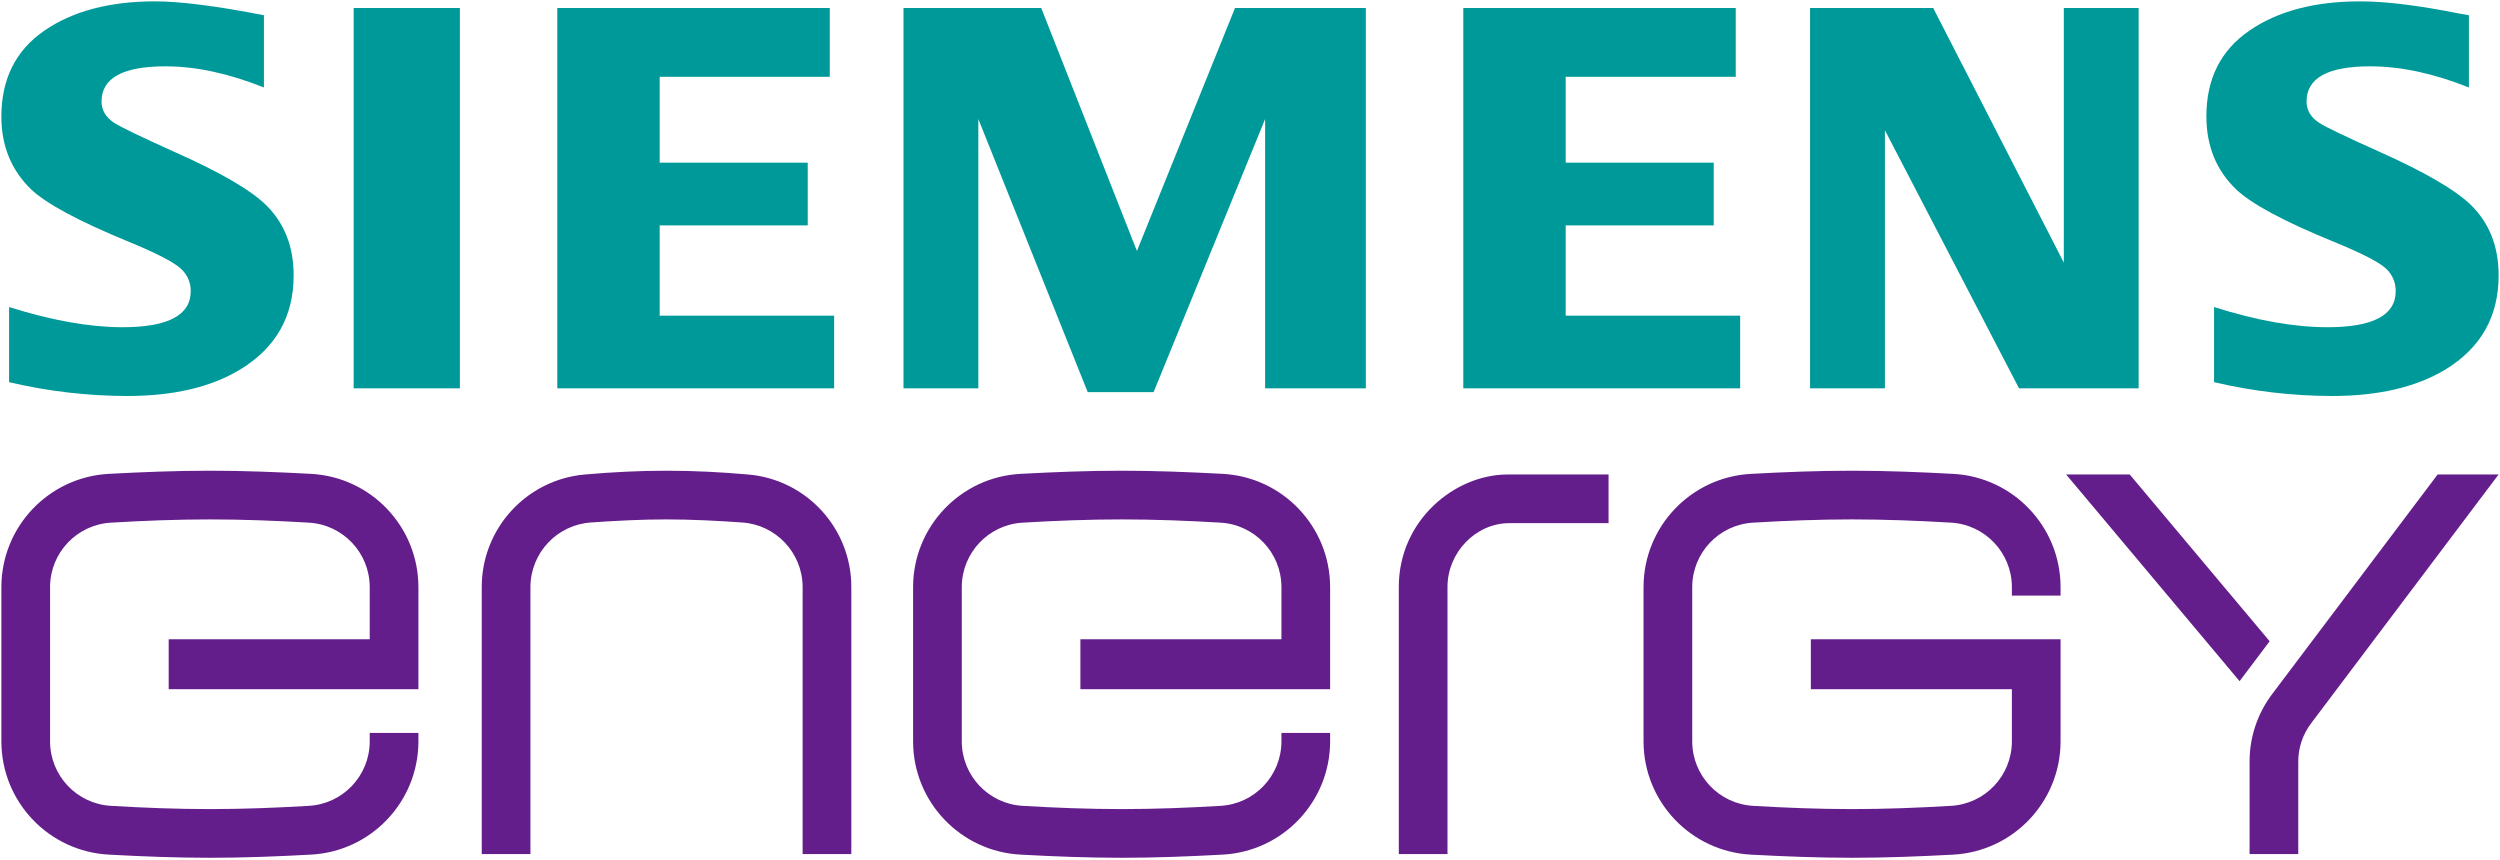
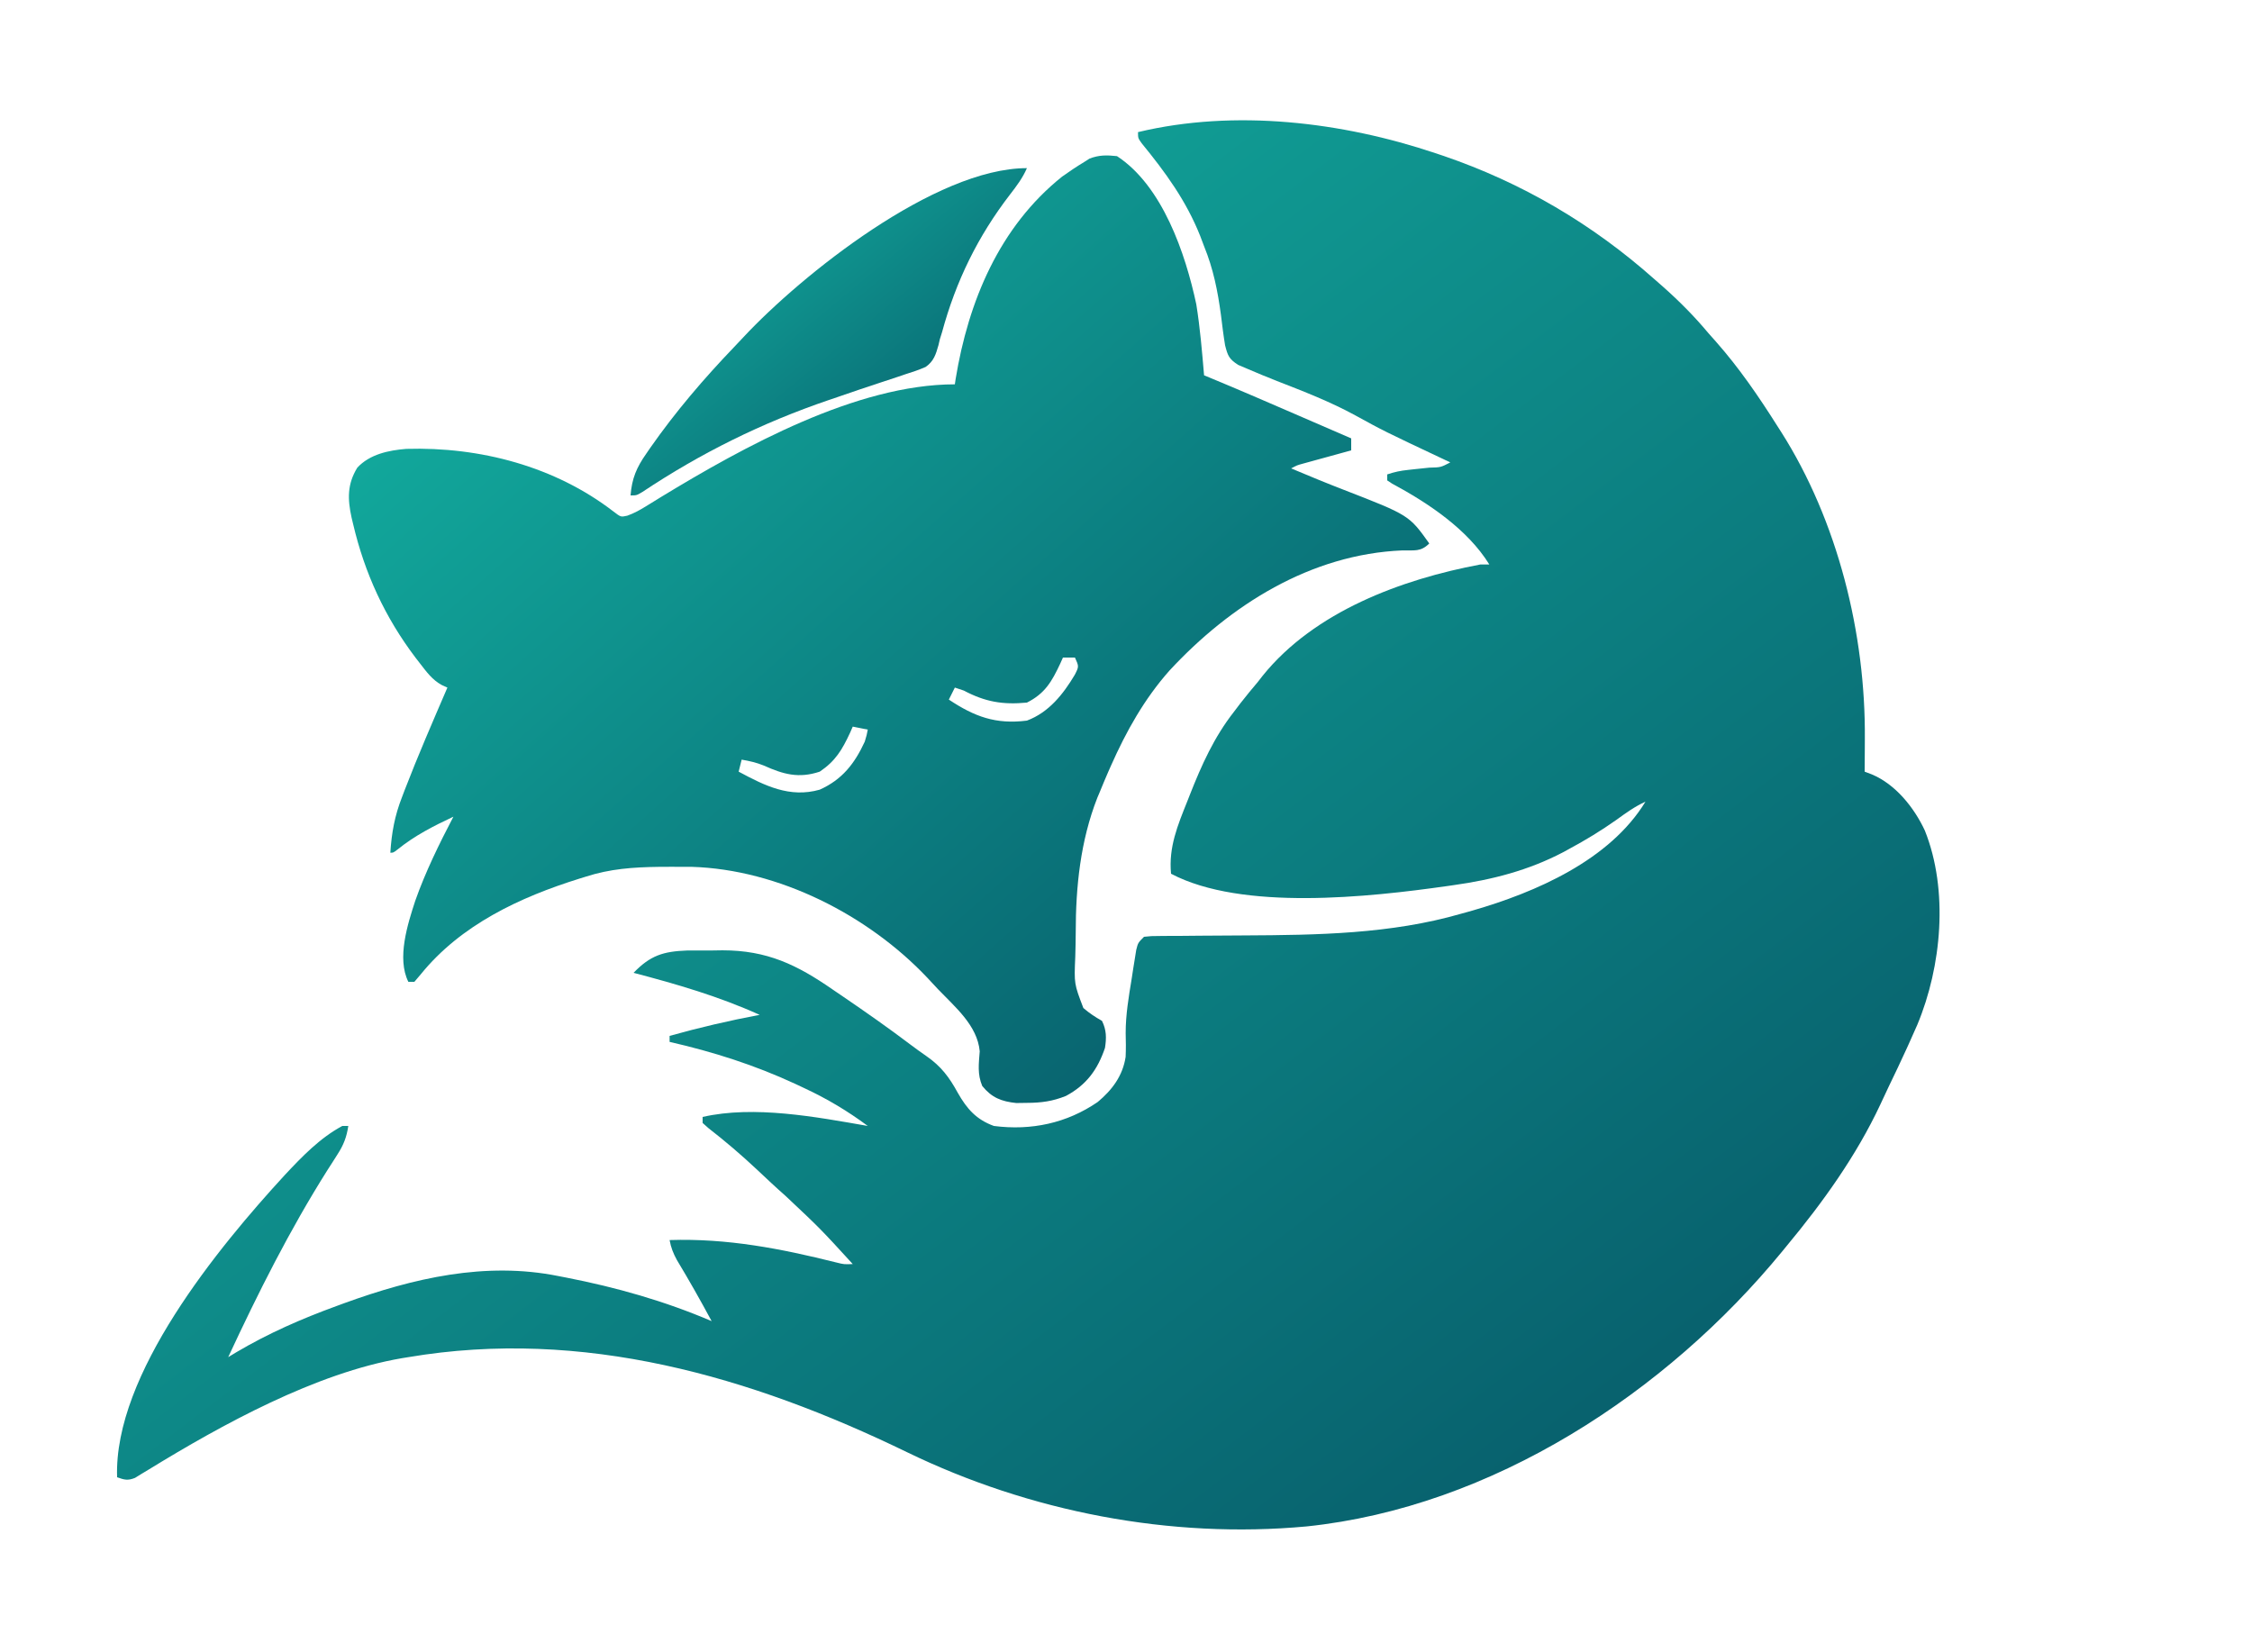
- <svg xmlns="http://www.w3.org/2000/svg" viewBox="0 0 1001.1 344.04">
+ <svg xmlns="http://www.w3.org/2000/svg" version="1.1" width="750" height="550">
  <defs>
-     <style>.cls-1{fill:#641e8c;}.cls-2{fill:#099;}</style>
+     <linearGradient id="foxGradient" x1="0%" y1="0%" x2="100%" y2="100%">
+       <stop offset="0%" style="stop-color:#14b8a6;stop-opacity:1" />
+       <stop offset="100%" style="stop-color:#065465;stop-opacity:1" />
+     </linearGradient>
  </defs>
-   <g id="Energy">
-     <path class="cls-1" d="M299.604,190.006c-10.753-.945-21.744-1.514-32.699-1.514-11.041,0-21.946.569-32.699,1.512a45.25,45.25,0,0,0-41.301,44.988v107h19.5v-107a25.984,25.984,0,0,1,24.275-25.771c9.942-.692,20.02-1.229,30.225-1.229s20.282.538,30.224,1.229a25.984,25.984,0,0,1,24.276,25.771v107h19.5v-107A45.182,45.182,0,0,0,299.604,190.006Zm-175.158-.264c-13.335-.708-26.802-1.25-40.396-1.25s-27.061.541-40.396,1.252A45.465,45.465,0,0,0,.55,234.992v62A45.449,45.449,0,0,0,43.653,342.231c13.336.723,26.803,1.261,40.397,1.261s27.059-.542,40.397-1.261A45.451,45.451,0,0,0,167.55,296.992v-3.5h-19.5v3.5a25.865,25.865,0,0,1-24.403,25.703c-13.064.776-26.271,1.297-39.597,1.297s-26.53-.522-39.597-1.299A25.86,25.86,0,0,1,20.05,296.992v-62a25.863,25.863,0,0,1,24.403-25.701c13.067-.776,26.271-1.299,39.597-1.299s26.529.522,39.597,1.299A25.864,25.864,0,0,1,148.05,234.992v21H67.55v20h100v-41A45.468,45.468,0,0,0,124.446,189.742ZM560.135,234.992v107h19.5v-107c0-13.673,11.226-25.5,24.772-25.5H644.135V189.984s-29.683.02-40.402.02C582.488,190.004,560.135,208.423,560.135,234.992Zm-70.604-45.25c-13.335-.708-26.802-1.25-40.396-1.25s-27.061.541-40.396,1.252A45.465,45.465,0,0,0,365.635,234.992v62a45.449,45.449,0,0,0,43.103,45.239c13.336.723,26.803,1.261,40.397,1.261s27.059-.542,40.397-1.261A45.451,45.451,0,0,0,532.635,296.992v-3.5h-19.5v3.5a25.865,25.865,0,0,1-24.403,25.703c-13.064.776-26.271,1.297-39.597,1.297s-26.53-.522-39.597-1.299A25.86,25.86,0,0,1,385.135,296.992v-62a25.863,25.863,0,0,1,24.403-25.701c13.067-.776,26.271-1.299,39.597-1.299s26.529.522,39.597,1.299A25.864,25.864,0,0,1,513.135,234.992v21h-80.5v20h100v-41A45.468,45.468,0,0,0,489.531,189.742Zm292.502.01c-13.338-.719-26.804-1.261-40.397-1.261s-27.061.537-40.397,1.261a45.449,45.449,0,0,0-43.103,45.239v62a45.465,45.465,0,0,0,43.104,45.248c13.334.711,26.802,1.252,40.396,1.252s27.06-.542,40.396-1.25A45.468,45.468,0,0,0,825.135,296.992v-41h-100v20h80.5v21a25.864,25.864,0,0,1-24.403,25.701c-13.067.776-26.271,1.299-39.597,1.299s-26.529-.523-39.597-1.299A25.863,25.863,0,0,1,677.635,296.992v-62a25.86,25.86,0,0,1,24.403-25.701c13.067-.778,26.271-1.299,39.597-1.299s26.532.521,39.597,1.297A25.865,25.865,0,0,1,805.635,234.992v3.5h19.5v-3.5A45.451,45.451,0,0,0,782.032,189.753Zm218.518.239H976.134L909.886,277.906a44.8,44.8,0,0,0-9.067,27.086v37h19.5v-37a25.384,25.384,0,0,1,5.146-15.358Zm-147.734,0H827.361l69.456,82.774,12.044-15.983Z" />
-   </g>
-   <g id="SIEMENS">
-     <path class="cls-2" d="M264.166,90.256h59.282V65.13H264.166V30.741H332.271V3.195H223.166v152.297H334.026V126.397H264.166Zm191.105,10.25-38.319-97.311h-55.156v152.297h29.972V47.662l43.804,109.376h26.369l44.664-109.376V155.492h40.334V3.195H494.551ZM141.613,155.492h42.539V3.195H141.613ZM69.493,60.66Q50.135,51.945,45.829,49.254q-5.167-3.333-5.165-8.602,0-14.101,25.621-14.091,18.195,0,39.403,8.469V6.097Q77.173.545,62.104.548q-27.336,0-44.342,11.723Q.554,24.101.55,46.693q0,17.539,11.818,29.043,9.119,8.719,39.19,21.081,16.756,6.889,20.836,10.764a11.778,11.778,0,0,1,3.977,9.032q0,14.417-27.291,14.42-19.766,0-45.444-8.082v30.077a207.294,207.294,0,0,0,47.234,5.541q27.762,0,45.198-10.535,21.516-13.009,21.521-37.761,0-17.221-10.978-28.084Q97.366,73.036,69.493,60.66ZM989.569,82.189q-9.327-9.153-37.005-21.529-19.683-8.816-23.778-11.406-5.155-3.333-5.147-8.602,0-14.101,25.503-14.091,18.291,0,39.508,8.469V6.097l-3.761-.653Q960.463.541,945.079.548q-27.338,0-44.344,11.723Q883.509,24.101,883.526,46.59q0,17.742,11.807,29.146,9.202,8.825,39.199,21.081,16.856,6.889,20.945,10.764a11.971,11.971,0,0,1,3.854,9.032q0,14.417-27.282,14.42-19.998,0-45.452-8.082v30.077a207.197,207.197,0,0,0,47.246,5.541q27.757,0,45.301-10.535,21.407-13.009,21.406-37.761Q1000.55,93.052,989.569,82.189ZM626.965,90.256h59.28V65.13H626.965V30.741h68.099V3.195H585.961v152.297h110.869V126.397H626.965Zm199.468,14.891L774.125,3.195H724.821v152.297h29.976V52.169l53.696,103.323h47.903V3.195H826.433Z" />
-   </g>
+   <path d="M0 0 C0.848 0.283 1.697 0.567 2.571 0.858 C28.887 9.84 52.269 23.571 73 42 C73.991 42.869 74.983 43.738 76.004 44.633 C81.434 49.464 86.348 54.427 91 60 C92.212 61.363 92.212 61.363 93.449 62.754 C101.235 71.567 107.727 81.067 114 91 C114.566 91.882 114.566 91.882 115.144 92.783 C134.048 122.519 143.352 160.089 143.062 195.125 C143.058 196.177 143.053 197.229 143.049 198.312 C143.037 200.875 143.021 203.437 143 206 C143.782 206.298 144.563 206.596 145.369 206.903 C153.289 210.205 159.502 217.995 163.051 225.625 C170.992 245.494 168.644 270.86 160.54 290.29 C159.711 292.201 158.861 294.102 158 296 C157.694 296.677 157.388 297.354 157.073 298.051 C155.107 302.364 153.075 306.643 151.006 310.908 C150.051 312.894 149.124 314.892 148.203 316.895 C140.189 333.991 129.032 349.509 117 364 C116.545 364.557 116.09 365.113 115.621 365.687 C76.902 412.932 18.903 450.951 -42.868 457.378 C-88.233 461.577 -135.035 452.505 -175.976 432.63 C-228.01 407.382 -283.913 391.182 -342 401 C-342.7 401.113 -343.4 401.225 -344.121 401.341 C-372.859 406.256 -404.114 423.482 -428.557 438.482 C-429.351 438.96 -430.146 439.438 -430.965 439.93 C-431.995 440.568 -431.995 440.568 -433.047 441.218 C-435.441 442.176 -436.614 441.859 -439 441 C-440.164 406.718 -405.298 364.442 -383.17 340.359 C-377.431 334.226 -371.459 328.004 -364 324 C-363.34 324 -362.68 324 -362 324 C-362.567 327.724 -363.556 330.289 -365.59 333.449 C-366.388 334.708 -366.388 334.708 -367.202 335.991 C-368.061 337.326 -368.061 337.326 -368.938 338.688 C-381.56 358.695 -392.03 379.576 -402 401 C-401.077 400.443 -400.154 399.886 -399.203 399.312 C-388.542 393.02 -377.617 388.244 -366 384 C-364.705 383.524 -364.705 383.524 -363.384 383.038 C-340.415 374.699 -316.362 369.079 -292 374 C-291.16 374.163 -290.319 374.325 -289.453 374.493 C-272.716 377.76 -256.698 382.295 -241 389 C-244.703 382.109 -248.541 375.328 -252.582 368.629 C-253.811 366.35 -254.54 364.527 -255 362 C-235.819 361.38 -217.982 364.833 -199.426 369.481 C-196.925 370.105 -196.925 370.105 -194 370 C-204.784 358.209 -204.784 358.209 -216.414 347.27 C-219.66 344.421 -222.792 341.458 -225.938 338.5 C-231.13 333.627 -236.459 329.077 -242.086 324.707 C-242.718 324.144 -243.349 323.58 -244 323 C-244 322.34 -244 321.68 -244 321 C-226.831 317.069 -206.13 321.007 -189 324 C-195.713 319.015 -202.492 314.973 -210.062 311.438 C-211.065 310.965 -212.068 310.492 -213.102 310.006 C-226.694 303.704 -240.417 299.337 -255 296 C-255 295.34 -255 294.68 -255 294 C-245.058 291.222 -235.147 288.9 -225 287 C-238.608 280.842 -252.57 276.787 -267 273 C-261.416 267.204 -257.113 265.865 -249.176 265.566 C-246.555 265.549 -243.934 265.548 -241.312 265.562 C-240.014 265.543 -238.715 265.523 -237.377 265.502 C-222.566 265.509 -212.63 270.278 -200.688 278.562 C-199.495 279.375 -198.302 280.186 -197.108 280.997 C-189.598 286.117 -182.154 291.334 -174.902 296.816 C-173.129 298.151 -171.333 299.458 -169.504 300.715 C-164.566 304.131 -161.869 307.756 -159 313 C-155.962 318.343 -152.825 321.89 -147 324 C-134.571 325.603 -122.748 323.107 -112.422 316.02 C-107.612 312.009 -104.076 307.295 -103.125 301 C-103 298.331 -103.035 295.737 -103.109 293.059 C-103.116 286.968 -102.109 281.06 -101.125 275.062 C-100.864 273.36 -100.864 273.36 -100.598 271.623 C-100.337 270.002 -100.337 270.002 -100.07 268.348 C-99.835 266.878 -99.835 266.878 -99.594 265.379 C-99 263 -99 263 -97 261 C-94.594 260.742 -94.594 260.742 -91.526 260.729 C-90.375 260.719 -89.224 260.708 -88.039 260.698 C-86.781 260.696 -85.523 260.694 -84.227 260.691 C-82.227 260.673 -80.227 260.654 -78.228 260.634 C-73.316 260.589 -68.404 260.566 -63.492 260.544 C-39.303 260.423 -14.777 260.082 8.625 253.312 C9.87 252.965 11.115 252.618 12.398 252.26 C33.405 246.201 58.134 235.494 70 216 C66.442 217.614 63.469 219.771 60.312 222.062 C55.24 225.64 50.031 228.814 44.562 231.75 C43.92 232.102 43.278 232.454 42.616 232.817 C31.026 238.897 18.885 242.014 6 243.812 C4.904 243.97 4.904 243.97 3.786 244.131 C-21.92 247.774 -64.35 252.471 -88 240 C-88.847 231.152 -85.791 223.879 -82.562 215.812 C-82.29 215.12 -82.018 214.428 -81.737 213.715 C-77.801 203.737 -73.659 194.492 -67 186 C-65.967 184.637 -65.967 184.637 -64.914 183.246 C-62.996 180.78 -61.014 178.387 -59 176 C-58.484 175.339 -57.969 174.677 -57.438 173.996 C-40.176 152.636 -11.189 141.926 15 137 C15.99 137 16.98 137 18 137 C10.733 125.233 -2.408 116.501 -14.41 110.051 C-15.197 109.531 -15.197 109.531 -16 109 C-16 108.34 -16 107.68 -16 107 C-13.507 106.169 -11.596 105.769 -9.023 105.5 C-8.271 105.418 -7.518 105.335 -6.742 105.25 C-5.156 105.083 -3.57 104.916 -1.984 104.75 C1.824 104.663 1.824 104.663 5 103 C4.392 102.714 3.785 102.428 3.158 102.133 C-17.112 92.57 -17.112 92.57 -26.688 87.312 C-35.064 82.745 -43.828 79.363 -52.704 75.902 C-56.037 74.592 -59.337 73.235 -62.625 71.812 C-63.628 71.386 -64.631 70.959 -65.664 70.52 C-68.69 68.551 -69.112 67.498 -70 64 C-70.554 60.657 -70.966 57.301 -71.375 53.938 C-72.449 45.893 -73.918 38.547 -77 31 C-77.63 29.329 -77.63 29.329 -78.273 27.625 C-82.926 15.904 -89.828 6.433 -97.785 -3.293 C-99 -5 -99 -5 -99 -7 C-66.762 -14.715 -31.061 -10.42 0 0 Z " fill="url(#foxGradient)" transform="translate(478,51)" />
+   <path d="M0 0 C15.14 9.91 22.784 32.37 26.41 49.34 C27.673 57.179 28.33 65.092 29 73 C29.643 73.264 30.286 73.529 30.948 73.802 C40.763 77.863 50.505 82.089 60.25 86.312 C61.978 87.061 63.706 87.809 65.434 88.557 C69.623 90.37 73.812 92.185 78 94 C78 95.32 78 96.64 78 98 C77.465 98.146 76.93 98.292 76.379 98.443 C73.961 99.106 71.543 99.772 69.125 100.438 C68.283 100.668 67.441 100.898 66.574 101.135 C65.366 101.468 65.366 101.468 64.133 101.809 C63.389 102.013 62.646 102.217 61.879 102.427 C59.936 102.962 59.936 102.962 58 104 C63.825 106.451 69.652 108.872 75.551 111.142 C97.274 119.583 97.274 119.583 104 129 C101.138 131.862 99.071 131.236 95.062 131.312 C64.519 132.589 37.751 149.439 17.439 171.375 C9.089 180.807 3.088 191.535 -2 203 C-2.474 204.068 -2.474 204.068 -2.958 205.157 C-3.917 207.364 -4.84 209.584 -5.75 211.812 C-6.154 212.768 -6.154 212.768 -6.567 213.743 C-12.17 228.073 -13.747 243.305 -13.741 258.566 C-13.75 261.292 -13.824 264.013 -13.898 266.738 C-14.279 275.651 -14.279 275.651 -11.201 283.717 C-9.211 285.441 -7.281 286.707 -5 288 C-3.484 291.032 -3.483 293.723 -4 297 C-6.456 304.265 -10.196 309.358 -17 313 C-21.436 314.79 -25.227 315.297 -30 315.312 C-31.176 315.329 -32.351 315.346 -33.562 315.363 C-38.502 314.841 -41.72 313.581 -44.879 309.68 C-46.535 305.722 -46.028 302.339 -45.715 298.133 C-46.499 289.517 -53.957 283.363 -59.629 277.438 C-60.82 276.189 -61.99 274.92 -63.156 273.648 C-82.931 252.733 -112.736 237.554 -141.707 236.699 C-144.075 236.68 -146.444 236.676 -148.812 236.688 C-150.054 236.693 -151.296 236.699 -152.575 236.705 C-161.143 236.818 -168.806 237.349 -177 240 C-177.644 240.199 -178.287 240.397 -178.951 240.602 C-198.874 246.809 -218.538 256.022 -231.875 272.5 C-232.576 273.325 -233.278 274.15 -234 275 C-234.66 275 -235.32 275 -236 275 C-239.916 267.167 -236.225 255.749 -233.702 247.993 C-230.302 238.343 -225.725 229.058 -221 220 C-227.649 223.125 -233.842 226.27 -239.574 230.898 C-241 232 -241 232 -242 232 C-241.588 225.382 -240.543 219.668 -238.125 213.5 C-237.829 212.72 -237.533 211.939 -237.228 211.135 C-232.798 199.633 -227.878 188.318 -223 177 C-223.609 176.726 -224.218 176.451 -224.845 176.168 C-228.054 174.428 -229.991 171.714 -232.188 168.875 C-232.667 168.258 -233.146 167.642 -233.639 167.006 C-243.762 153.633 -250.542 138.941 -254.375 122.625 C-254.555 121.876 -254.735 121.126 -254.921 120.354 C-256.255 114.233 -256.395 109.267 -253 103.75 C-248.876 99.296 -242.575 97.966 -236.695 97.496 C-212.154 96.767 -187.179 103.324 -167.672 118.375 C-165.243 120.234 -165.243 120.234 -163.094 119.752 C-160.793 118.926 -158.909 117.884 -156.832 116.594 C-156.03 116.102 -155.228 115.61 -154.402 115.103 C-153.12 114.309 -153.12 114.309 -151.812 113.5 C-124.389 96.832 -86.763 76 -54 76 C-53.87 75.122 -53.87 75.122 -53.738 74.227 C-49.523 48.47 -39.234 23.593 -18.281 6.824 C-15.893 5.128 -13.509 3.51 -11 2 C-10.389 1.609 -9.778 1.219 -9.148 0.816 C-5.922 -0.41 -3.419 -0.368 0 0 Z M-18 167 C-18.303 167.675 -18.606 168.351 -18.918 169.047 C-21.695 174.959 -23.978 178.989 -30 182 C-38.067 182.768 -43.894 181.757 -51 178 C-51.99 177.67 -52.98 177.34 -54 177 C-54.66 178.32 -55.32 179.64 -56 181 C-47.487 186.661 -40.41 189.315 -30 188 C-22.728 185.285 -17.928 179.234 -14.062 172.75 C-12.655 169.975 -12.655 169.975 -14 167 C-15.32 167 -16.64 167 -18 167 Z M-88 190 C-88.291 190.664 -88.583 191.328 -88.883 192.012 C-91.535 197.726 -93.749 201.461 -99 205 C-105.987 207.329 -111.118 205.897 -117.605 202.973 C-120.064 201.974 -122.389 201.441 -125 201 C-125.33 202.32 -125.66 203.64 -126 205 C-117.305 209.668 -109.02 213.846 -99 211 C-91.516 207.642 -87.394 202.345 -84 195 C-83.344 192.809 -83.344 192.809 -83 191 C-84.65 190.67 -86.3 190.34 -88 190 Z " fill="url(#foxGradient)" transform="translate(372,52)" />
+   <path d="M0 0 C-1.414 3.269 -3.405 5.914 -5.579 8.718 C-16.347 22.699 -23.646 37.639 -28.267 54.649 C-28.509 55.425 -28.751 56.201 -29 57 C-29.22 57.949 -29.22 57.949 -29.445 58.918 C-30.32 62.018 -31.013 64.306 -33.715 66.205 C-35.968 67.192 -38.215 67.954 -40.566 68.676 C-41.853 69.113 -41.853 69.113 -43.166 69.56 C-45.004 70.181 -46.846 70.789 -48.692 71.385 C-53.517 72.944 -58.306 74.608 -63.102 76.254 C-64.523 76.737 -64.523 76.737 -65.974 77.229 C-88.21 84.801 -108.533 94.844 -128.066 107.855 C-130 109 -130 109 -132 109 C-131.57 103.377 -130.009 99.694 -126.75 95.062 C-126.31 94.421 -125.869 93.78 -125.416 93.12 C-117.083 81.198 -107.609 70.11 -97.548 59.62 C-96.499 58.522 -95.456 57.417 -94.421 56.306 C-75.008 35.504 -30.555 0 0 0 Z " fill="url(#foxGradient)" transform="translate(342,56)" />
</svg>
